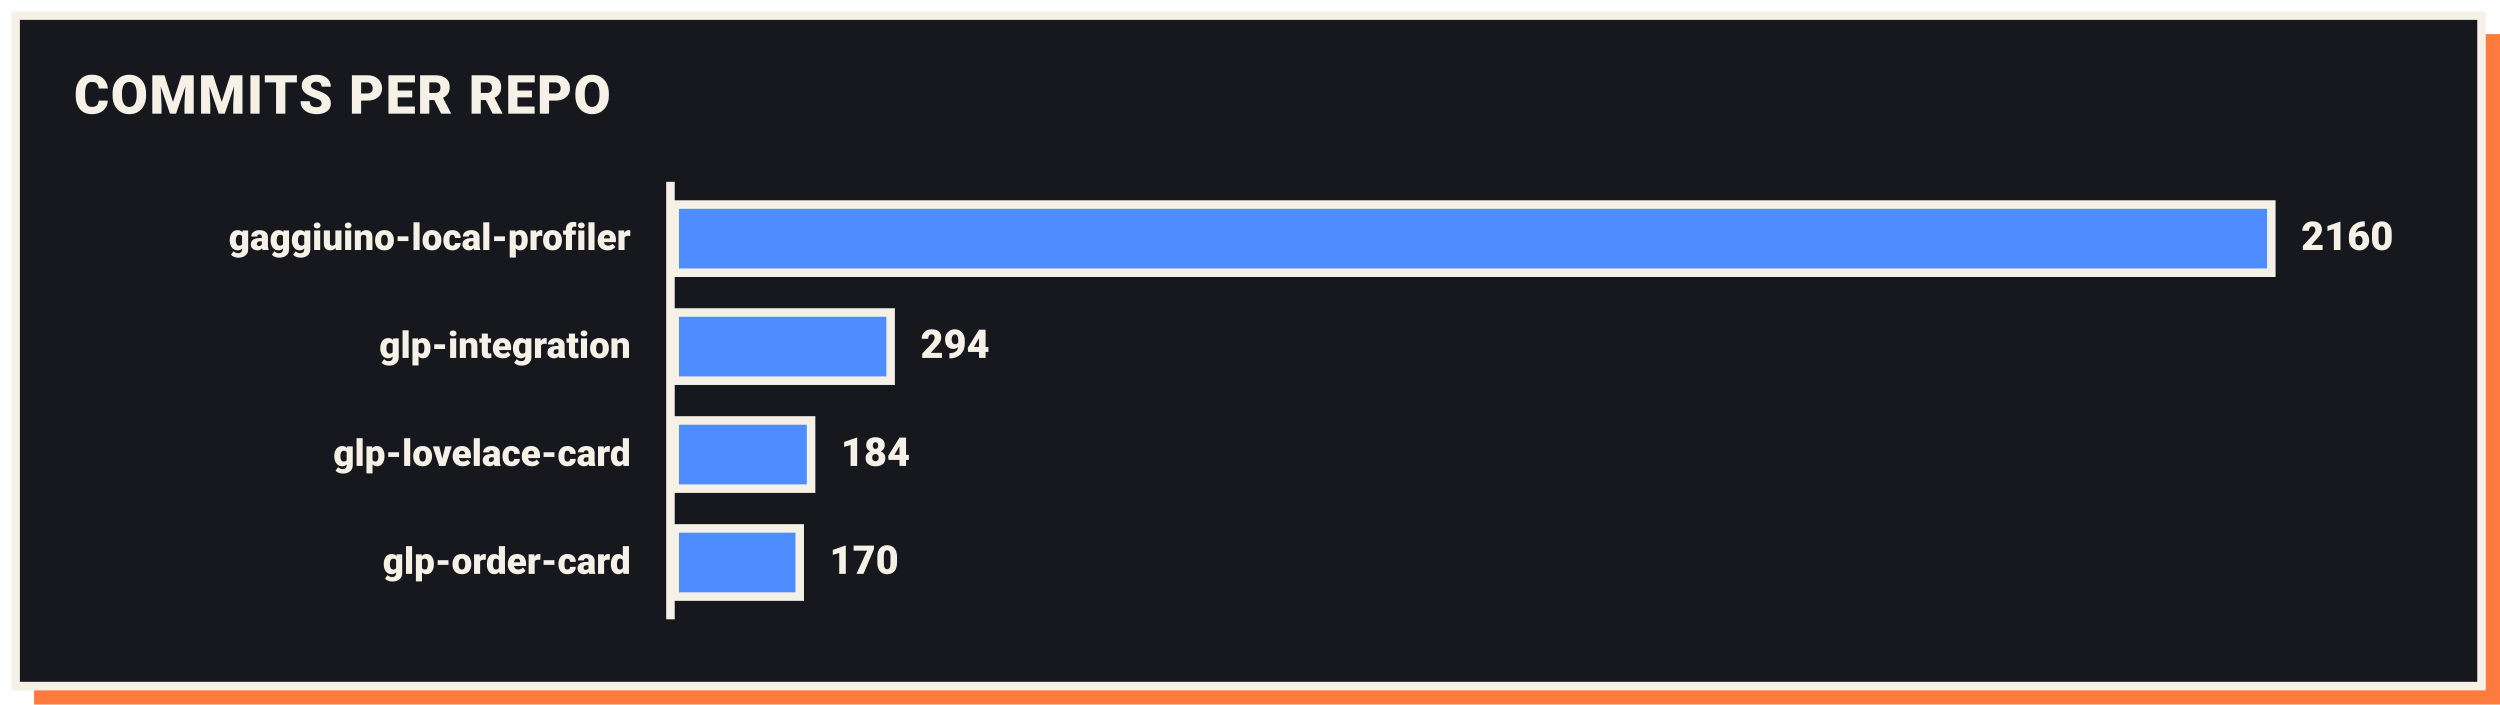
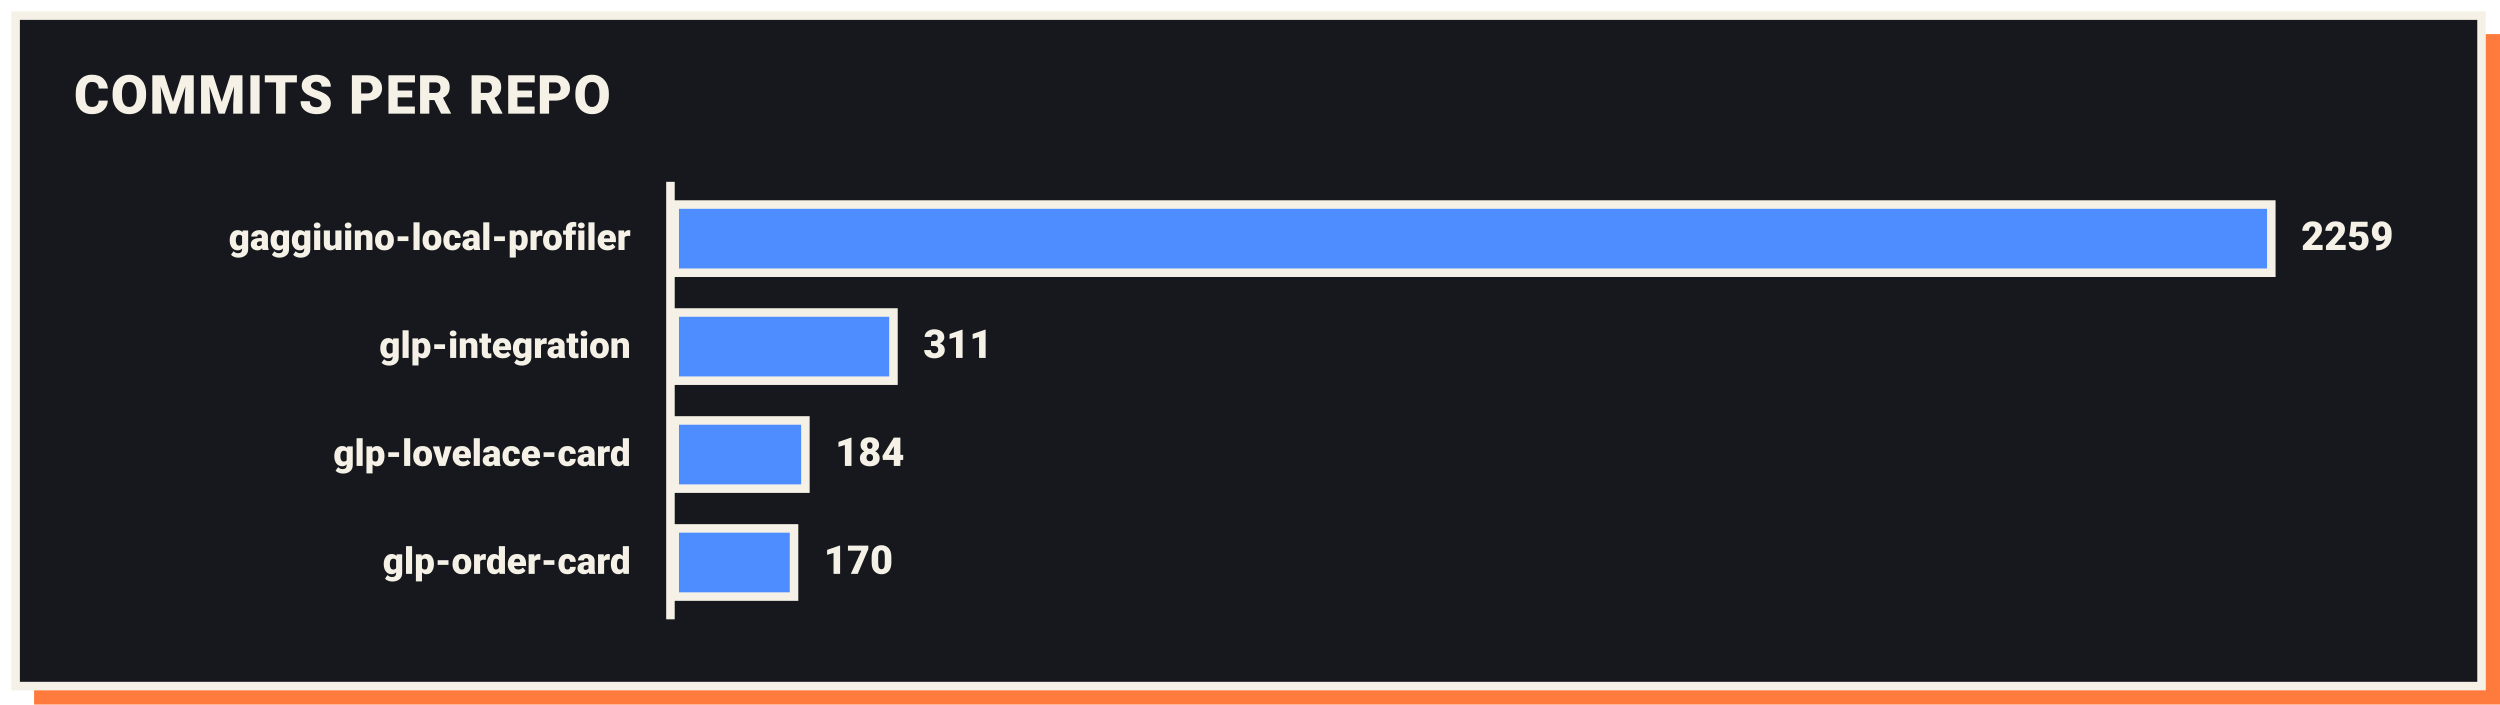
<svg xmlns="http://www.w3.org/2000/svg" viewBox="0 0 880 248" font-family="-apple-system, BlinkMacSystemFont, 'Segoe UI', Roboto, Helvetica, Arial, sans-serif" role="img" aria-labelledby="t d">
  <rect x="12" y="12" width="868" height="236" fill="#ff7a3d" />
  <rect x="5.5" y="5.5" width="868" height="236" fill="#16181d" stroke="#f5f1e6" stroke-width="3" />
  <text x="26" y="40" fill="#f5f1e6" font-weight="800" font-size="19" letter-spacing="0.5">COMMITS PER REPO</text>
  <line x1="236" y1="64" x2="236" y2="218" stroke="#f5f1e6" stroke-width="3" />
  <text x="222" y="88" fill="#f5f1e6" font-weight="800" font-size="13" text-anchor="end">gaggiuino-local-profiler</text>
  <rect x="237.5" y="72" width="562" height="24" fill="#4d8dff" stroke="#f5f1e6" stroke-width="3" />
-   <text x="810" y="88" fill="#f5f1e6" font-weight="800" font-size="14">2160</text>
+   <text x="810" y="88" fill="#f5f1e6" font-weight="800" font-size="14">2259</text>
  <text x="222" y="126" fill="#f5f1e6" font-weight="800" font-size="13" text-anchor="end">glp-integration</text>
-   <rect x="237.5" y="110" width="76" height="24" fill="#4d8dff" stroke="#f5f1e6" stroke-width="3" />
-   <text x="324" y="126" fill="#f5f1e6" font-weight="800" font-size="14">294</text>
+   <rect x="237.5" y="110" width="77" height="24" fill="#4d8dff" stroke="#f5f1e6" stroke-width="3" />
+   <text x="325" y="126" fill="#f5f1e6" font-weight="800" font-size="14">311</text>
  <text x="222" y="164" fill="#f5f1e6" font-weight="800" font-size="13" text-anchor="end">glp-lovelace-card</text>
-   <rect x="237.5" y="148" width="48" height="24" fill="#4d8dff" stroke="#f5f1e6" stroke-width="3" />
-   <text x="296" y="164" fill="#f5f1e6" font-weight="800" font-size="14">184</text>
+   <rect x="237.5" y="148" width="46" height="24" fill="#4d8dff" stroke="#f5f1e6" stroke-width="3" />
+   <text x="294" y="164" fill="#f5f1e6" font-weight="800" font-size="14">184</text>
  <text x="222" y="202" fill="#f5f1e6" font-weight="800" font-size="13" text-anchor="end">glp-order-card</text>
-   <rect x="237.5" y="186" width="44" height="24" fill="#4d8dff" stroke="#f5f1e6" stroke-width="3" />
-   <text x="292" y="202" fill="#f5f1e6" font-weight="800" font-size="14">170</text>
+   <rect x="237.5" y="186" width="42" height="24" fill="#4d8dff" stroke="#f5f1e6" stroke-width="3" />
+   <text x="290" y="202" fill="#f5f1e6" font-weight="800" font-size="14">170</text>
</svg>
